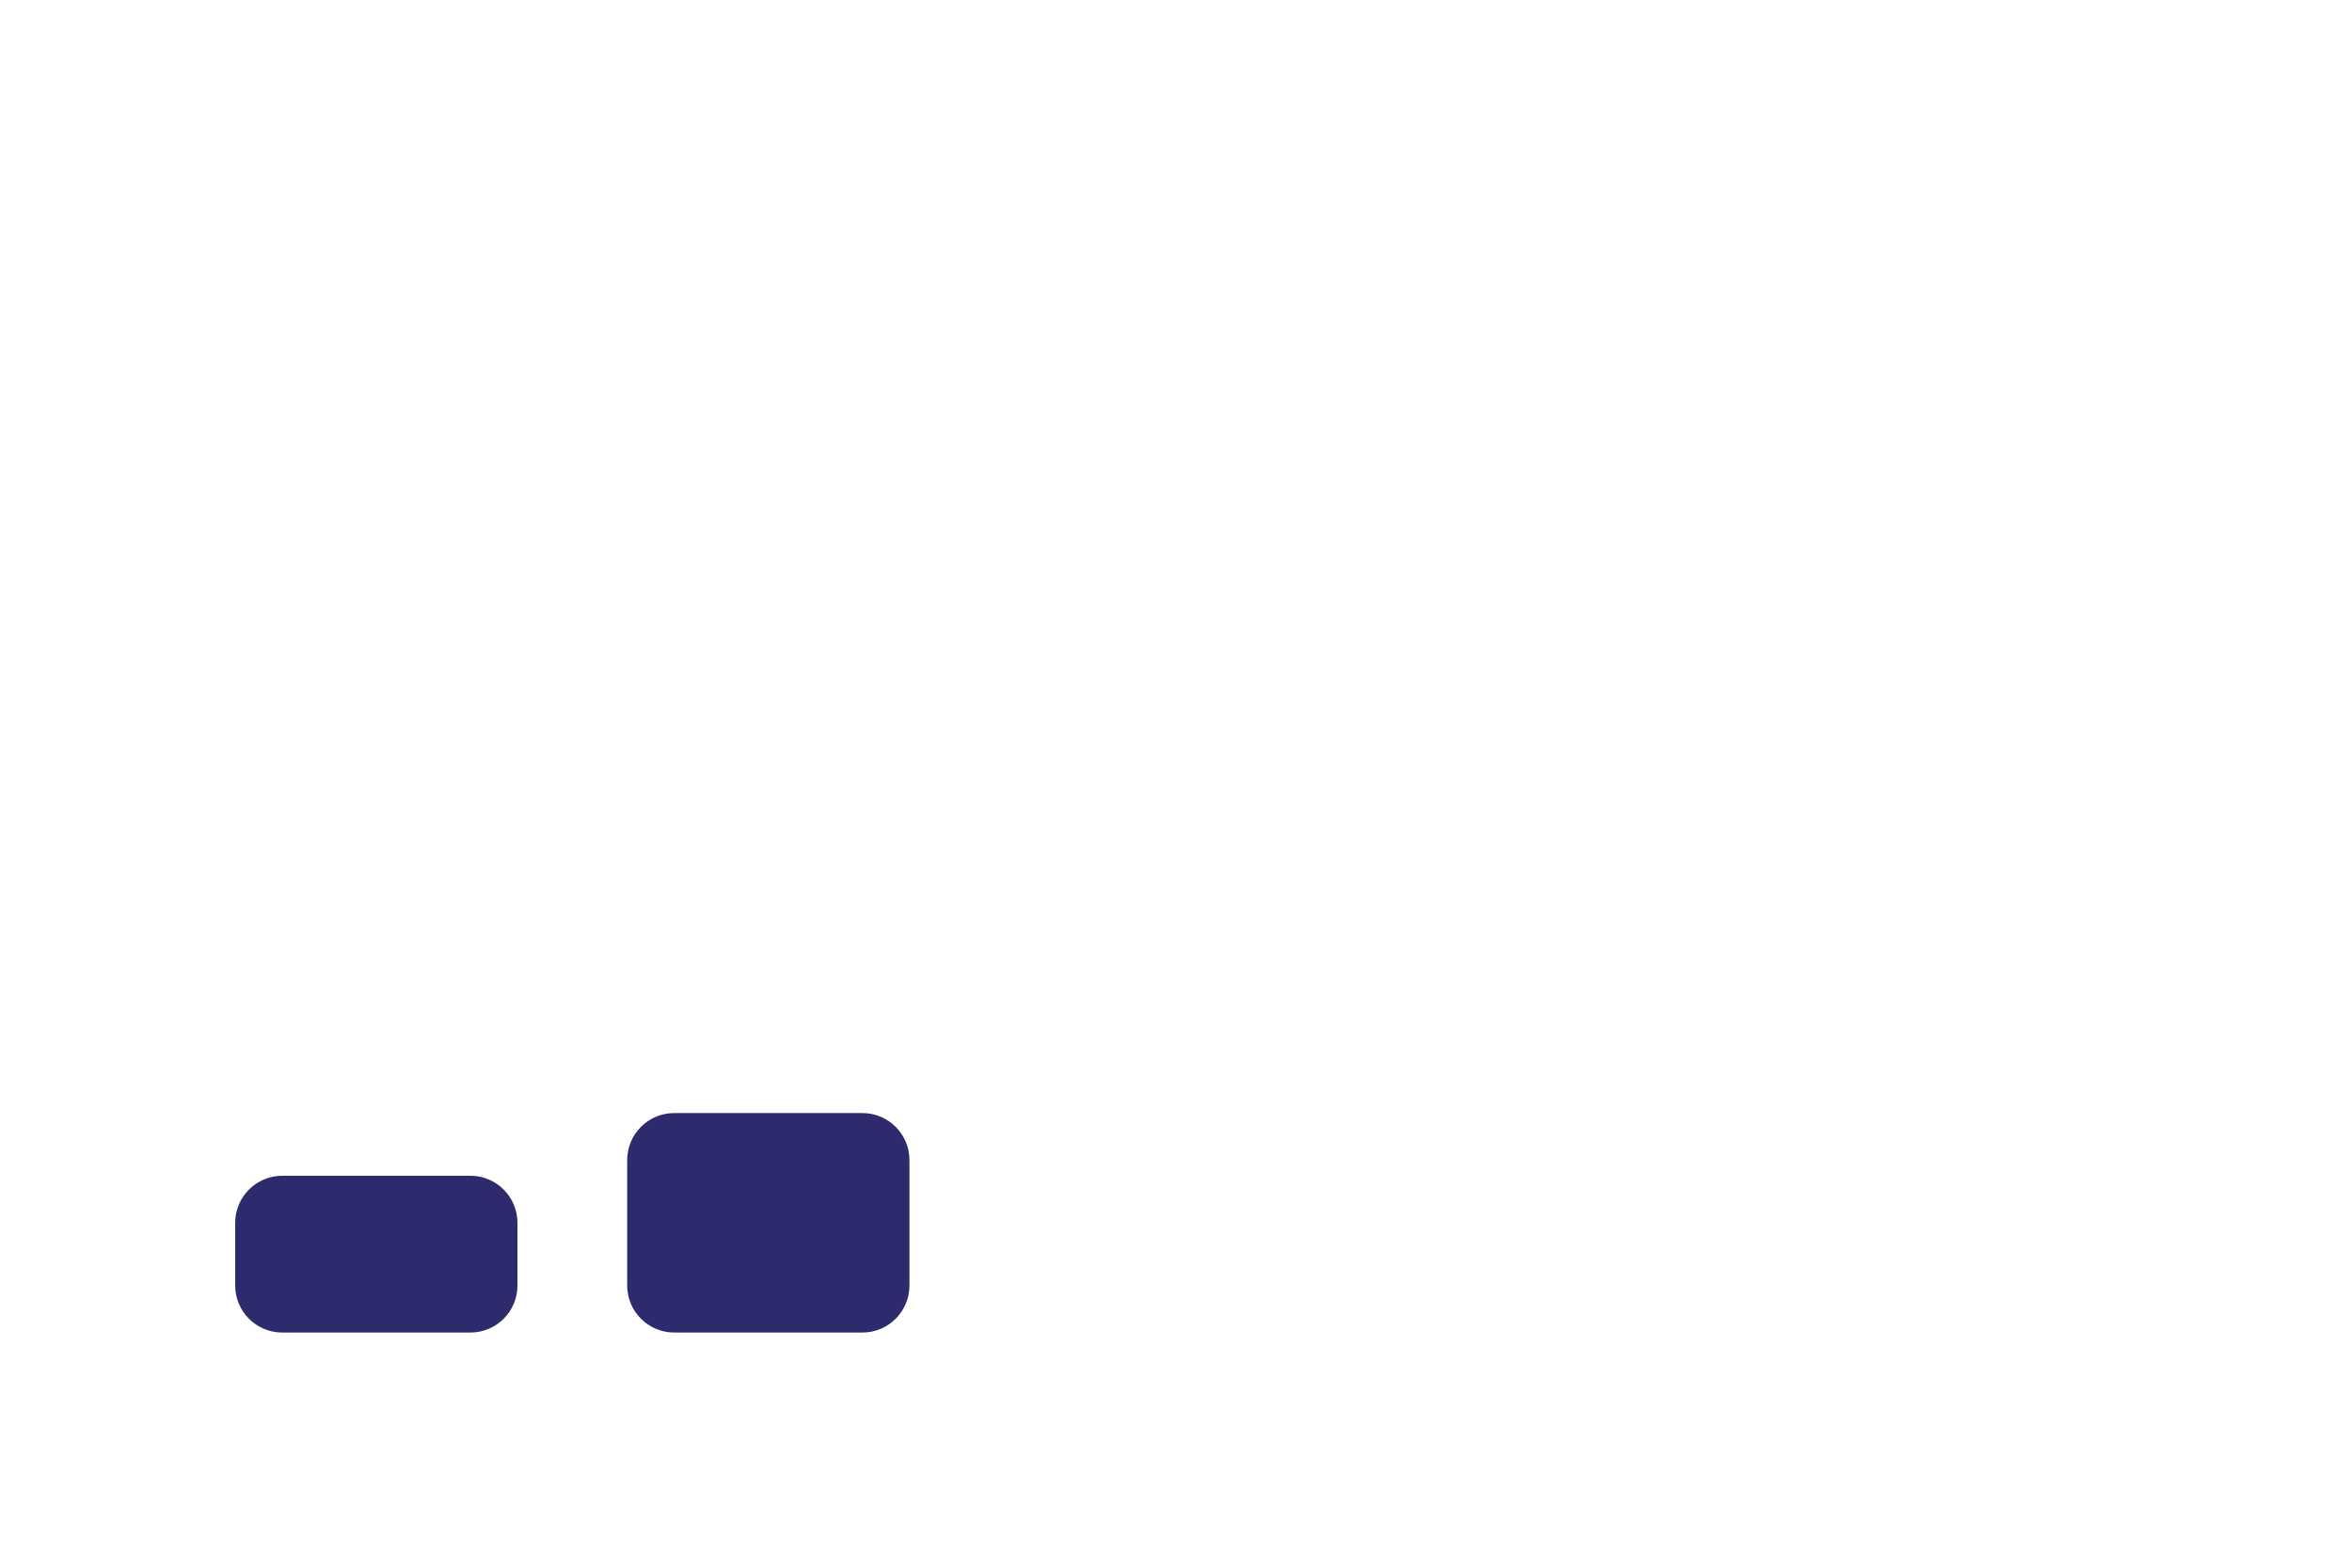
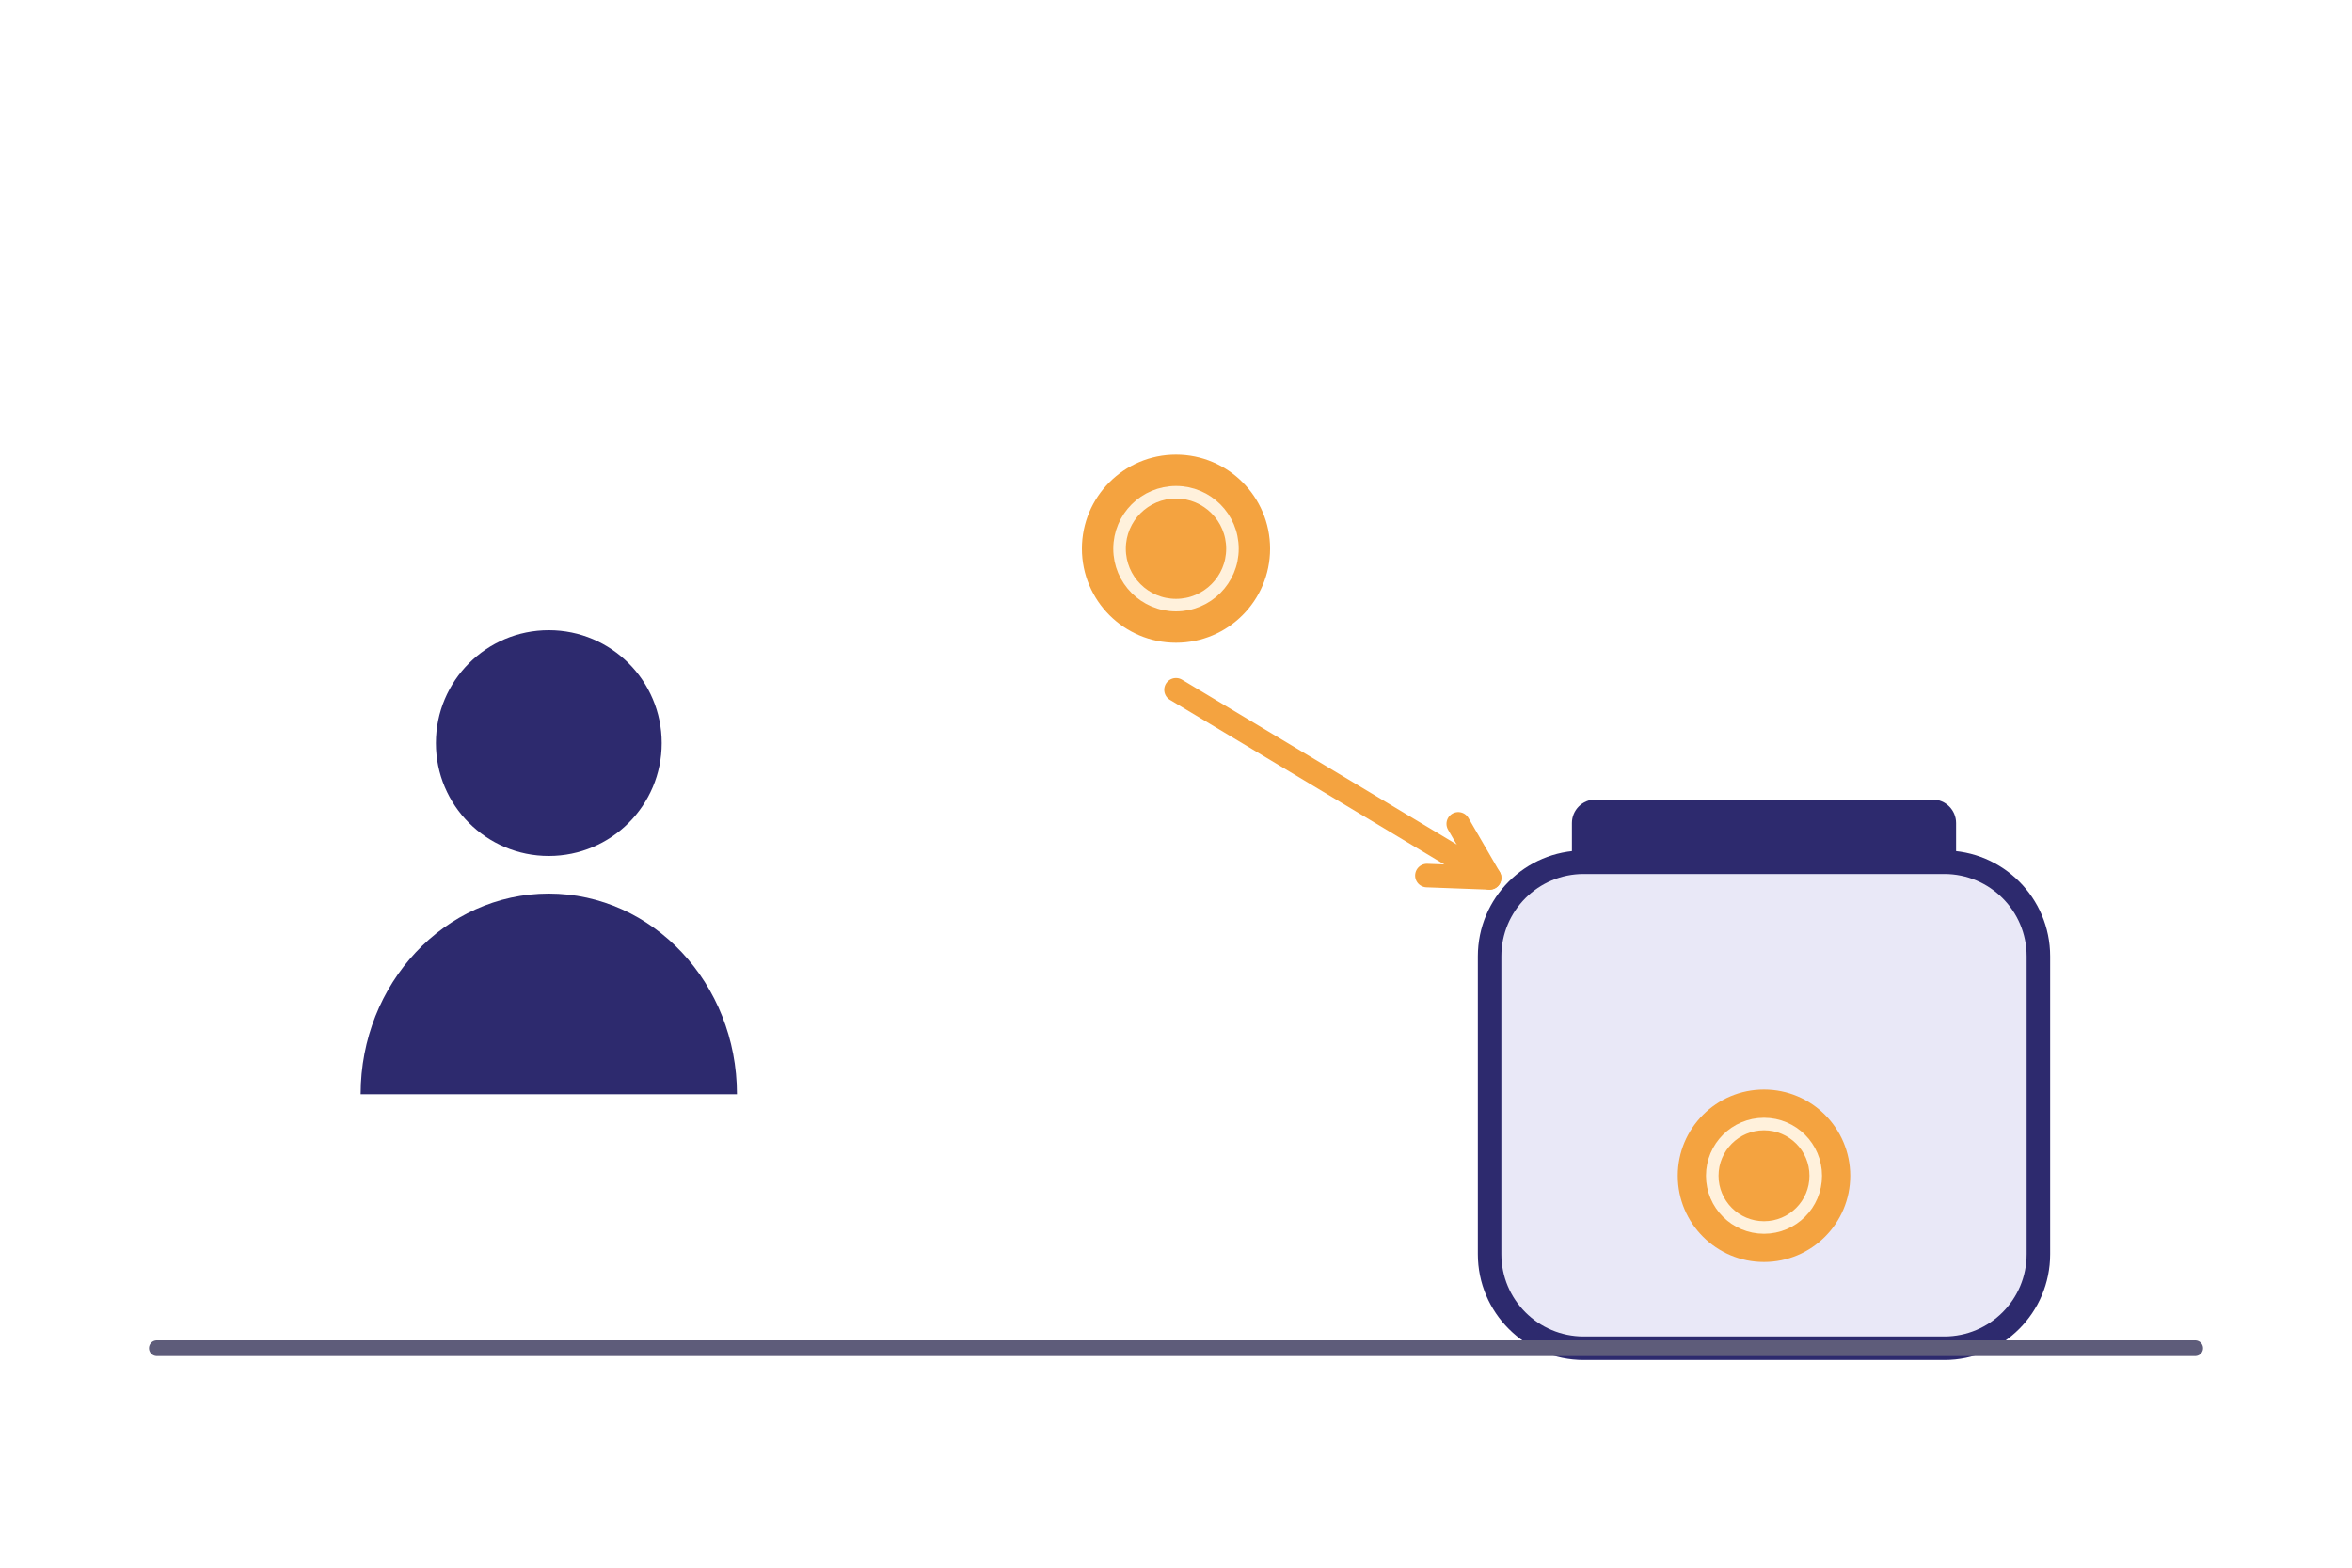
<svg xmlns="http://www.w3.org/2000/svg" viewBox="0 0 300 200" role="img">
-   <rect x="30" y="150" width="36" height="20" rx="6" fill="#2D2A6E" />
-   <rect x="80" y="142" width="36" height="28" rx="6" fill="#2D2A6E" />
+   <circle cx="70" cy="94.8" r="14.4" fill="#2D2A6E" />
+   <path d="M46 139.6a24 25.6 0 0 1 48 0z" fill="#2D2A6E" />
+   <circle cx="150" cy="70" r="12" fill="#F4A340" />
+   <circle cx="150" cy="70" r="7.2" fill="none" stroke="#FFF1DC" stroke-width="1.6" />
+   <line x1="150" y1="88" x2="190" y2="112" stroke="#F4A340" stroke-width="3" stroke-linecap="round" />
+   <path d="M182 111.7L190 112L186 105.1" fill="none" stroke="#F4A340" stroke-width="3" stroke-linecap="round" stroke-linejoin="round" />
+   <rect x="200.5" y="102" width="49" height="10" rx="3" fill="#2D2A6E" />
+   <rect x="190" y="110" width="70" height="62" rx="12" fill="#E9E8F7" stroke="#2D2A6E" stroke-width="3" />
+   <circle cx="225" cy="150" r="11" fill="#F4A340" />
+   <circle cx="225" cy="150" r="6.6" fill="none" stroke="#FFF1DC" stroke-width="1.6" />
+   <line x1="20" y1="172" x2="280" y2="172" stroke="#5E5C7A" stroke-width="2" stroke-linecap="round" />
</svg>
